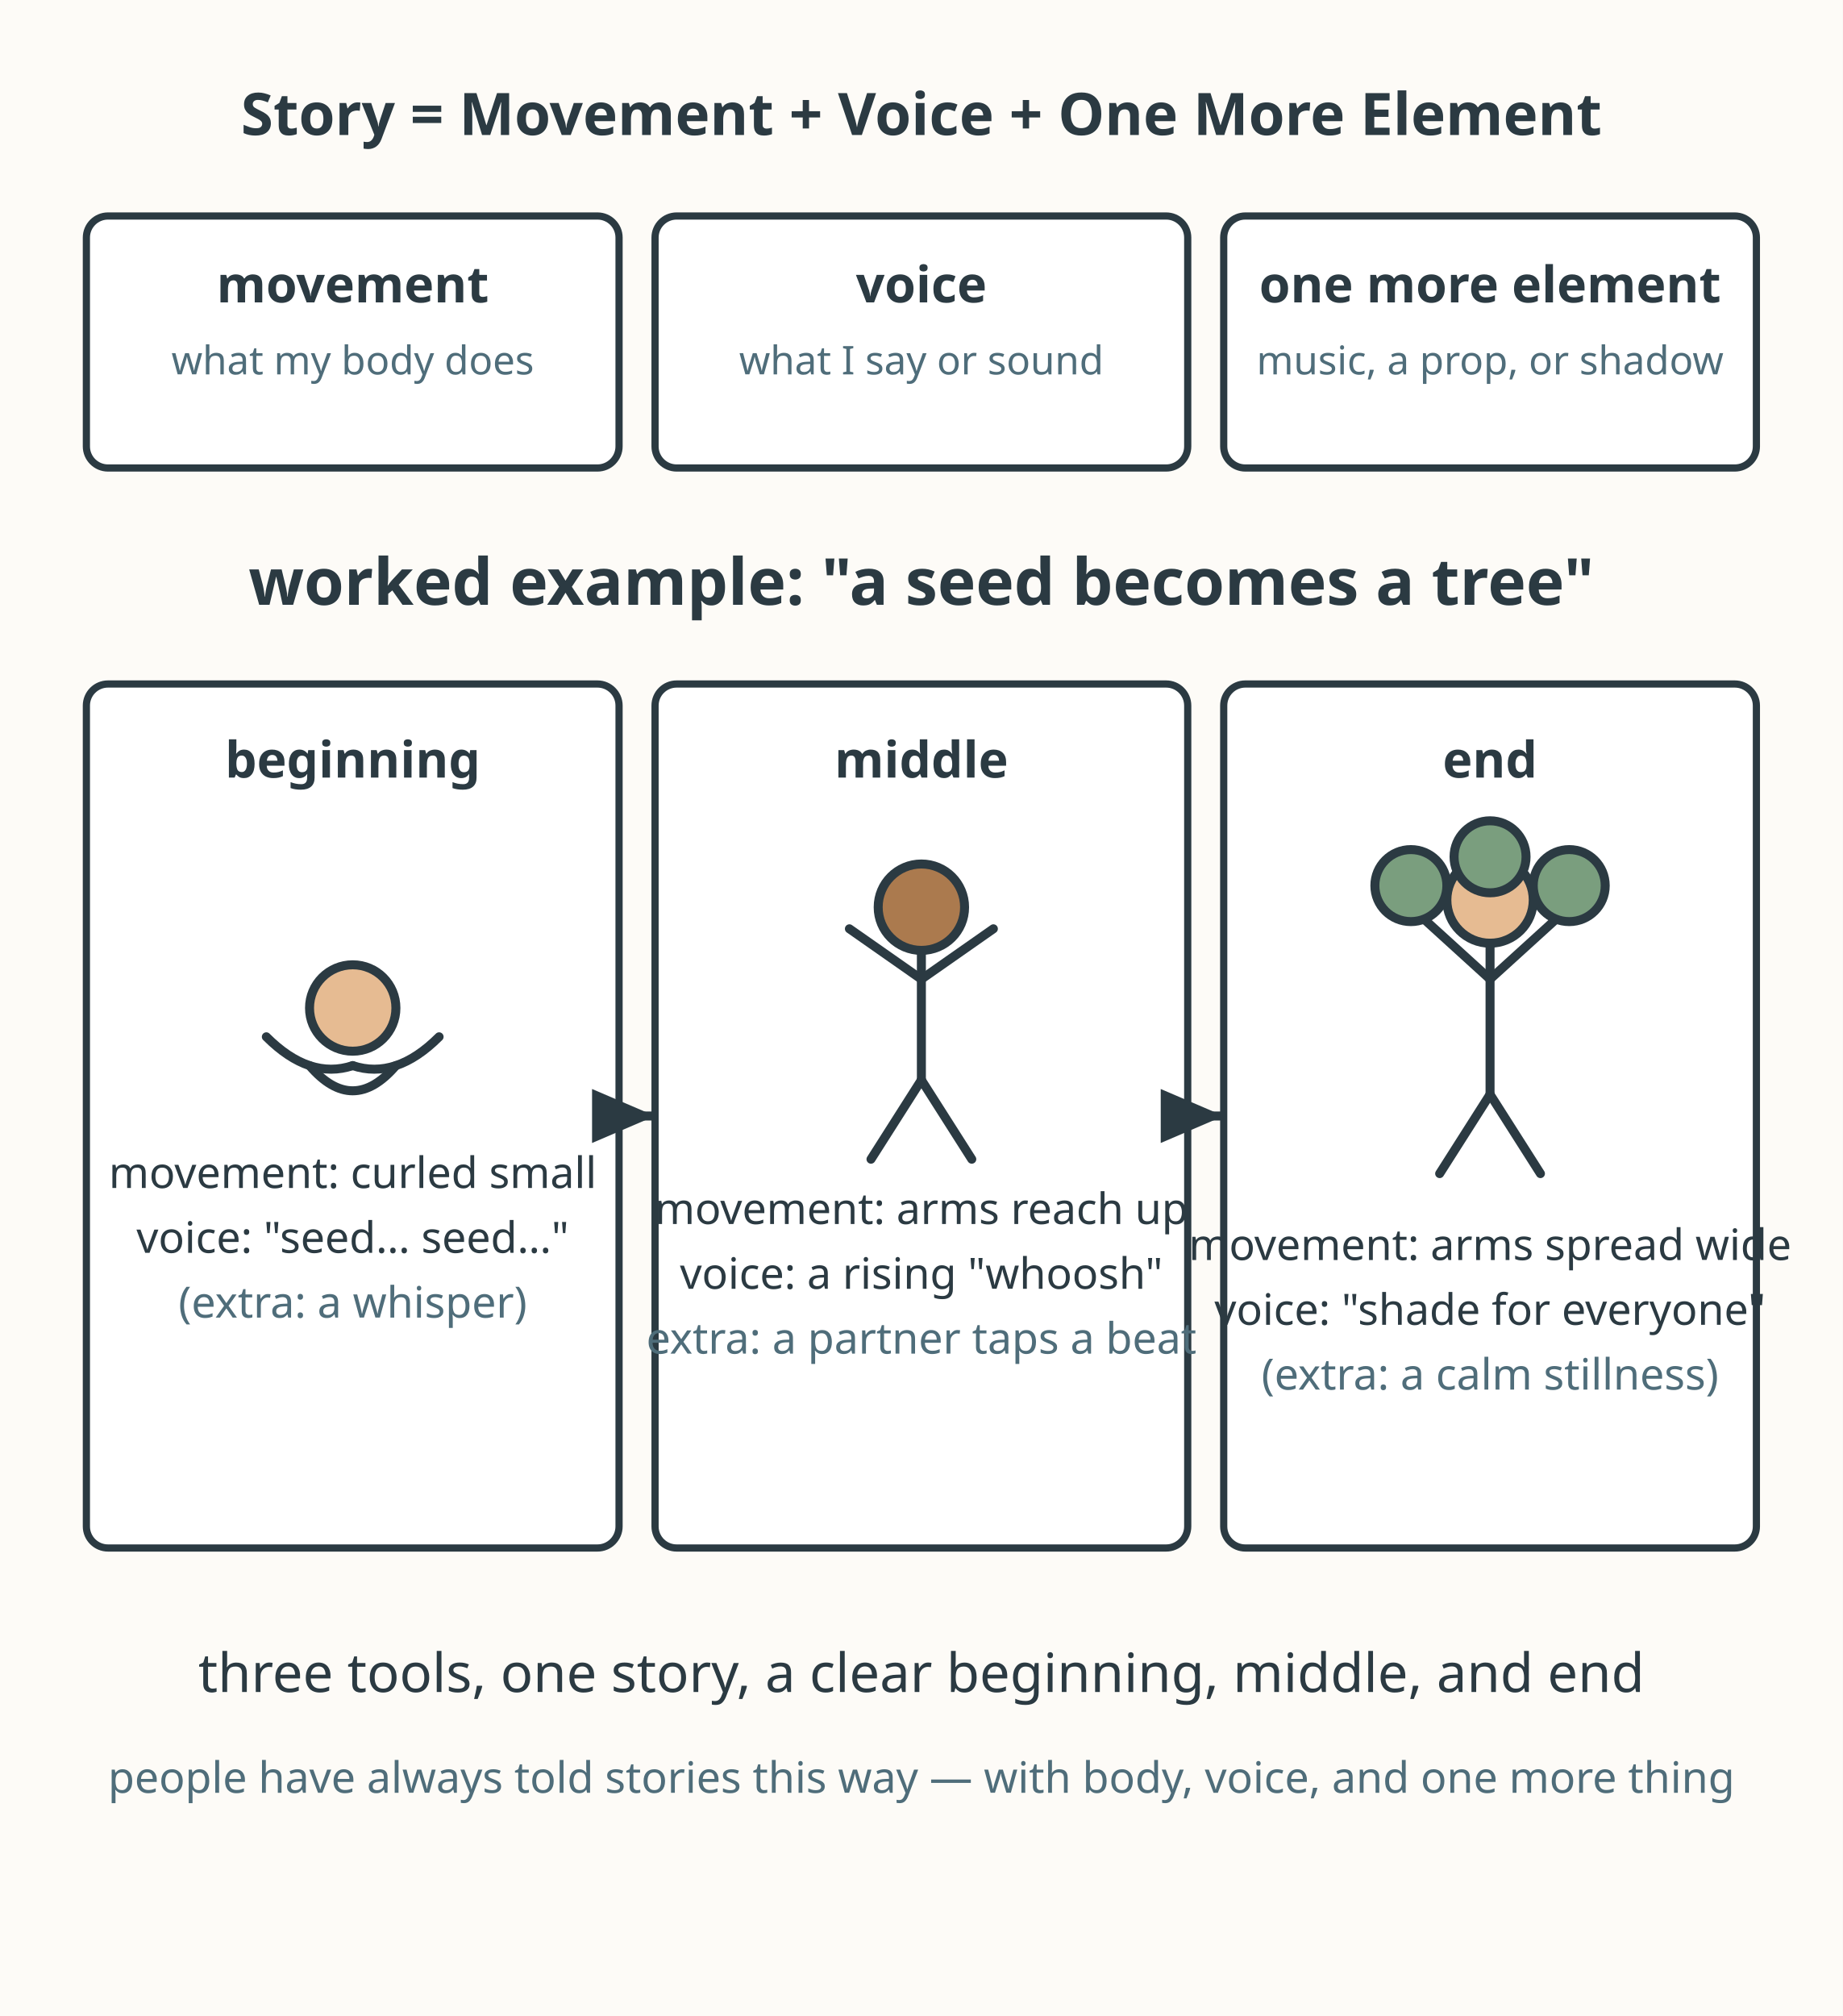
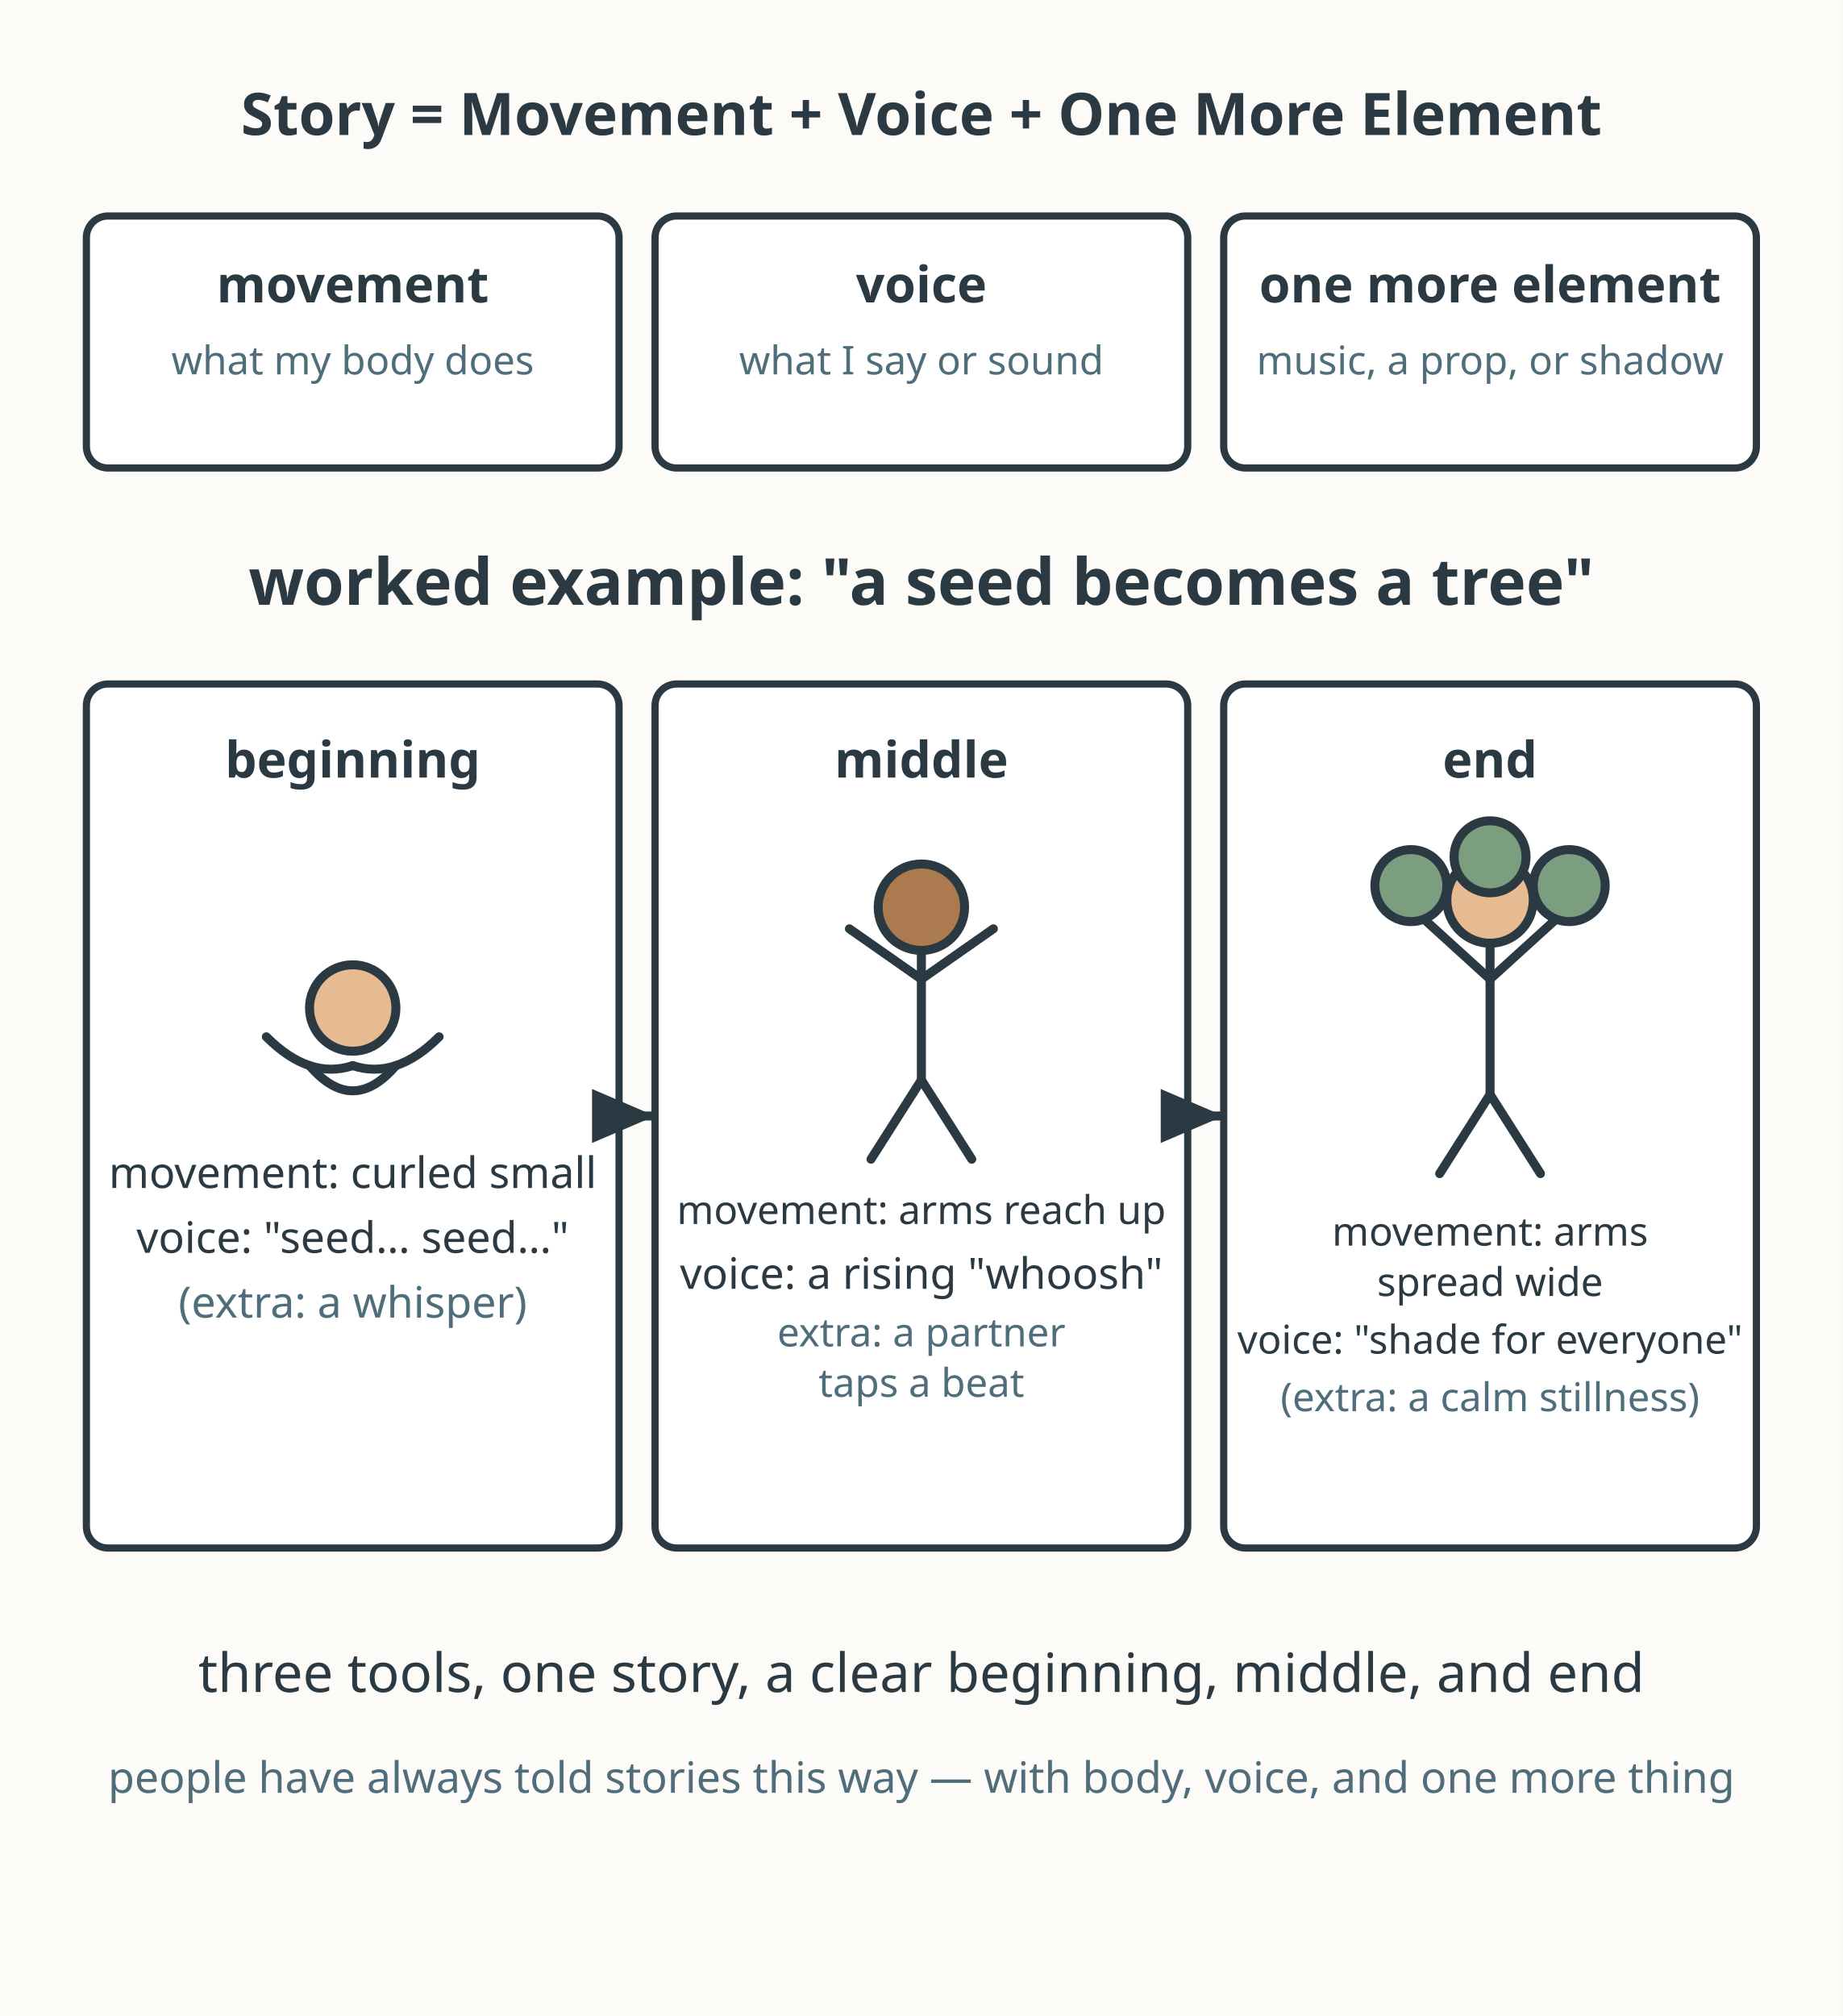
<svg xmlns="http://www.w3.org/2000/svg" viewBox="0 0 512 560" role="img" aria-labelledby="title-L-06-007-05-story-movement-voice-prop desc-L-06-007-05-story-movement-voice-prop">
  <rect width="512" height="560" fill="#fdfbf7" />
  <text x="256" y="37.5" text-anchor="middle" font-family="sans-serif" font-size="16.3" font-weight="bold" fill="#2b3a42">Story = Movement + Voice + One More Element</text>
  <rect x="24" y="60" width="148" height="70" fill="#ffffff" stroke="#2b3a42" stroke-width="2" rx="6" />
  <text x="98" y="84" text-anchor="middle" font-family="sans-serif" font-size="14" font-weight="bold" fill="#2b3a42">movement</text>
  <text x="98" y="104" text-anchor="middle" font-family="sans-serif" font-size="11" fill="#4f6d7a">what my body does</text>
  <rect x="182" y="60" width="148" height="70" fill="#ffffff" stroke="#2b3a42" stroke-width="2" rx="6" />
  <text x="256" y="84" text-anchor="middle" font-family="sans-serif" font-size="14" font-weight="bold" fill="#2b3a42">voice</text>
  <text x="256" y="104" text-anchor="middle" font-family="sans-serif" font-size="11" fill="#4f6d7a">what I say or sound</text>
  <rect x="340" y="60" width="148" height="70" fill="#ffffff" stroke="#2b3a42" stroke-width="2" rx="6" />
  <text x="414" y="84" text-anchor="middle" font-family="sans-serif" font-size="14" font-weight="bold" fill="#2b3a42">one more element</text>
  <text x="414" y="104" text-anchor="middle" font-family="sans-serif" font-size="11" fill="#4f6d7a">music, a prop, or shadow</text>
  <text x="256" y="168" text-anchor="middle" font-family="sans-serif" font-size="18" font-weight="bold" fill="#2b3a42">worked example: "a seed becomes a tree"</text>
  <rect x="24" y="190" width="148" height="240" fill="#ffffff" stroke="#2b3a42" stroke-width="2" rx="6" />
  <text x="98" y="216" text-anchor="middle" font-family="sans-serif" font-size="14" font-weight="bold" fill="#2b3a42">beginning</text>
  <g stroke="#2b3a42" stroke-width="2.5" fill="none" stroke-linecap="round">
    <circle cx="98" cy="280" r="12" fill="#e6bb92" />
    <path d="M86 296 Q98 310 110 296" fill="none" />
    <path d="M74 288 Q86 300 98 296" fill="none" />
    <path d="M122 288 Q110 300 98 296" fill="none" />
  </g>
  <text x="98" y="330" text-anchor="middle" font-family="sans-serif" font-size="12" fill="#2b3a42">movement: curled small</text>
  <text x="98" y="348" text-anchor="middle" font-family="sans-serif" font-size="12" fill="#2b3a42">voice: "seed… seed…"</text>
  <text x="98" y="366" text-anchor="middle" font-family="sans-serif" font-size="12" fill="#4f6d7a">(extra: a whisper)</text>
  <rect x="182" y="190" width="148" height="240" fill="#ffffff" stroke="#2b3a42" stroke-width="2" rx="6" />
  <text x="256" y="216" text-anchor="middle" font-family="sans-serif" font-size="14" font-weight="bold" fill="#2b3a42">middle</text>
  <g stroke="#2b3a42" stroke-width="2.5" fill="none" stroke-linecap="round">
    <circle cx="256" cy="252" r="12" fill="#ab7a4e" />
    <line x1="256" y1="264" x2="256" y2="300" />
    <line x1="256" y1="272" x2="236" y2="258" />
    <line x1="256" y1="272" x2="276" y2="258" />
    <line x1="256" y1="300" x2="242" y2="322" />
    <line x1="256" y1="300" x2="270" y2="322" />
  </g>
-   <text x="256" y="340" text-anchor="middle" font-family="sans-serif" font-size="12" fill="#2b3a42">movement: arms reach up</text>
+   <text x="256" y="340" text-anchor="middle" font-family="sans-serif" font-size="11" fill="#2b3a42">movement: arms reach up</text>
  <text x="256" y="358" text-anchor="middle" font-family="sans-serif" font-size="12" fill="#2b3a42">voice: a rising "whoosh"</text>
-   <text x="256" y="376" text-anchor="middle" font-family="sans-serif" font-size="12" fill="#4f6d7a">extra: a partner taps a beat</text>
+   <text x="256" y="374" text-anchor="middle" font-family="sans-serif" font-size="11" fill="#4f6d7a">extra: a partner</text>
+   <text x="256" y="388" text-anchor="middle" font-family="sans-serif" font-size="11" fill="#4f6d7a">taps a beat</text>
  <rect x="340" y="190" width="148" height="240" fill="#ffffff" stroke="#2b3a42" stroke-width="2" rx="6" />
  <text x="414" y="216" text-anchor="middle" font-family="sans-serif" font-size="14" font-weight="bold" fill="#2b3a42">end</text>
  <g stroke="#2b3a42" stroke-width="2.5" fill="none" stroke-linecap="round">
    <circle cx="414" cy="250" r="12" fill="#e6bb92" />
    <line x1="414" y1="262" x2="414" y2="304" />
    <line x1="414" y1="272" x2="392" y2="252" />
    <line x1="414" y1="272" x2="436" y2="252" />
    <line x1="414" y1="304" x2="400" y2="326" />
    <line x1="414" y1="304" x2="428" y2="326" />
    <circle cx="392" cy="246" r="10" fill="#7a9e7e" />
    <circle cx="436" cy="246" r="10" fill="#7a9e7e" />
    <circle cx="414" cy="238" r="10" fill="#7a9e7e" />
  </g>
-   <text x="414" y="350" text-anchor="middle" font-family="sans-serif" font-size="12" fill="#2b3a42">movement: arms spread wide</text>
-   <text x="414" y="368" text-anchor="middle" font-family="sans-serif" font-size="12" fill="#2b3a42">voice: "shade for everyone"</text>
-   <text x="414" y="386" text-anchor="middle" font-family="sans-serif" font-size="12" fill="#4f6d7a">(extra: a calm stillness)</text>
+   <text x="414" y="346" text-anchor="middle" font-family="sans-serif" font-size="11" fill="#2b3a42">movement: arms</text>
+   <text x="414" y="360" text-anchor="middle" font-family="sans-serif" font-size="11" fill="#2b3a42">spread wide</text>
+   <text x="414" y="376" text-anchor="middle" font-family="sans-serif" font-size="11" fill="#2b3a42">voice: "shade for everyone"</text>
+   <text x="414" y="392" text-anchor="middle" font-family="sans-serif" font-size="11" fill="#4f6d7a">(extra: a calm stillness)</text>
  <g stroke="#2b3a42" stroke-width="2.5" fill="none">
    <line x1="172" y1="310" x2="182" y2="310" marker-end="url(#arr5-L-06-007-05-story-movement-voice-prop)" />
    <line x1="330" y1="310" x2="340" y2="310" marker-end="url(#arr5-L-06-007-05-story-movement-voice-prop)" />
  </g>
  <defs>
    <marker id="arr5-L-06-007-05-story-movement-voice-prop" markerWidth="9" markerHeight="9" refX="7" refY="3" orient="auto" markerUnits="strokeWidth">
      <path d="M0,0 L7,3 L0,6 Z" fill="#2b3a42" />
    </marker>
  </defs>
  <text x="256" y="470" text-anchor="middle" font-family="sans-serif" font-size="15" fill="#2b3a42">three tools, one story, a clear beginning, middle, and end</text>
  <text x="256" y="498" text-anchor="middle" font-family="sans-serif" font-size="12" fill="#4f6d7a">people have always told stories this way — with body, voice, and one more thing</text>
</svg>
